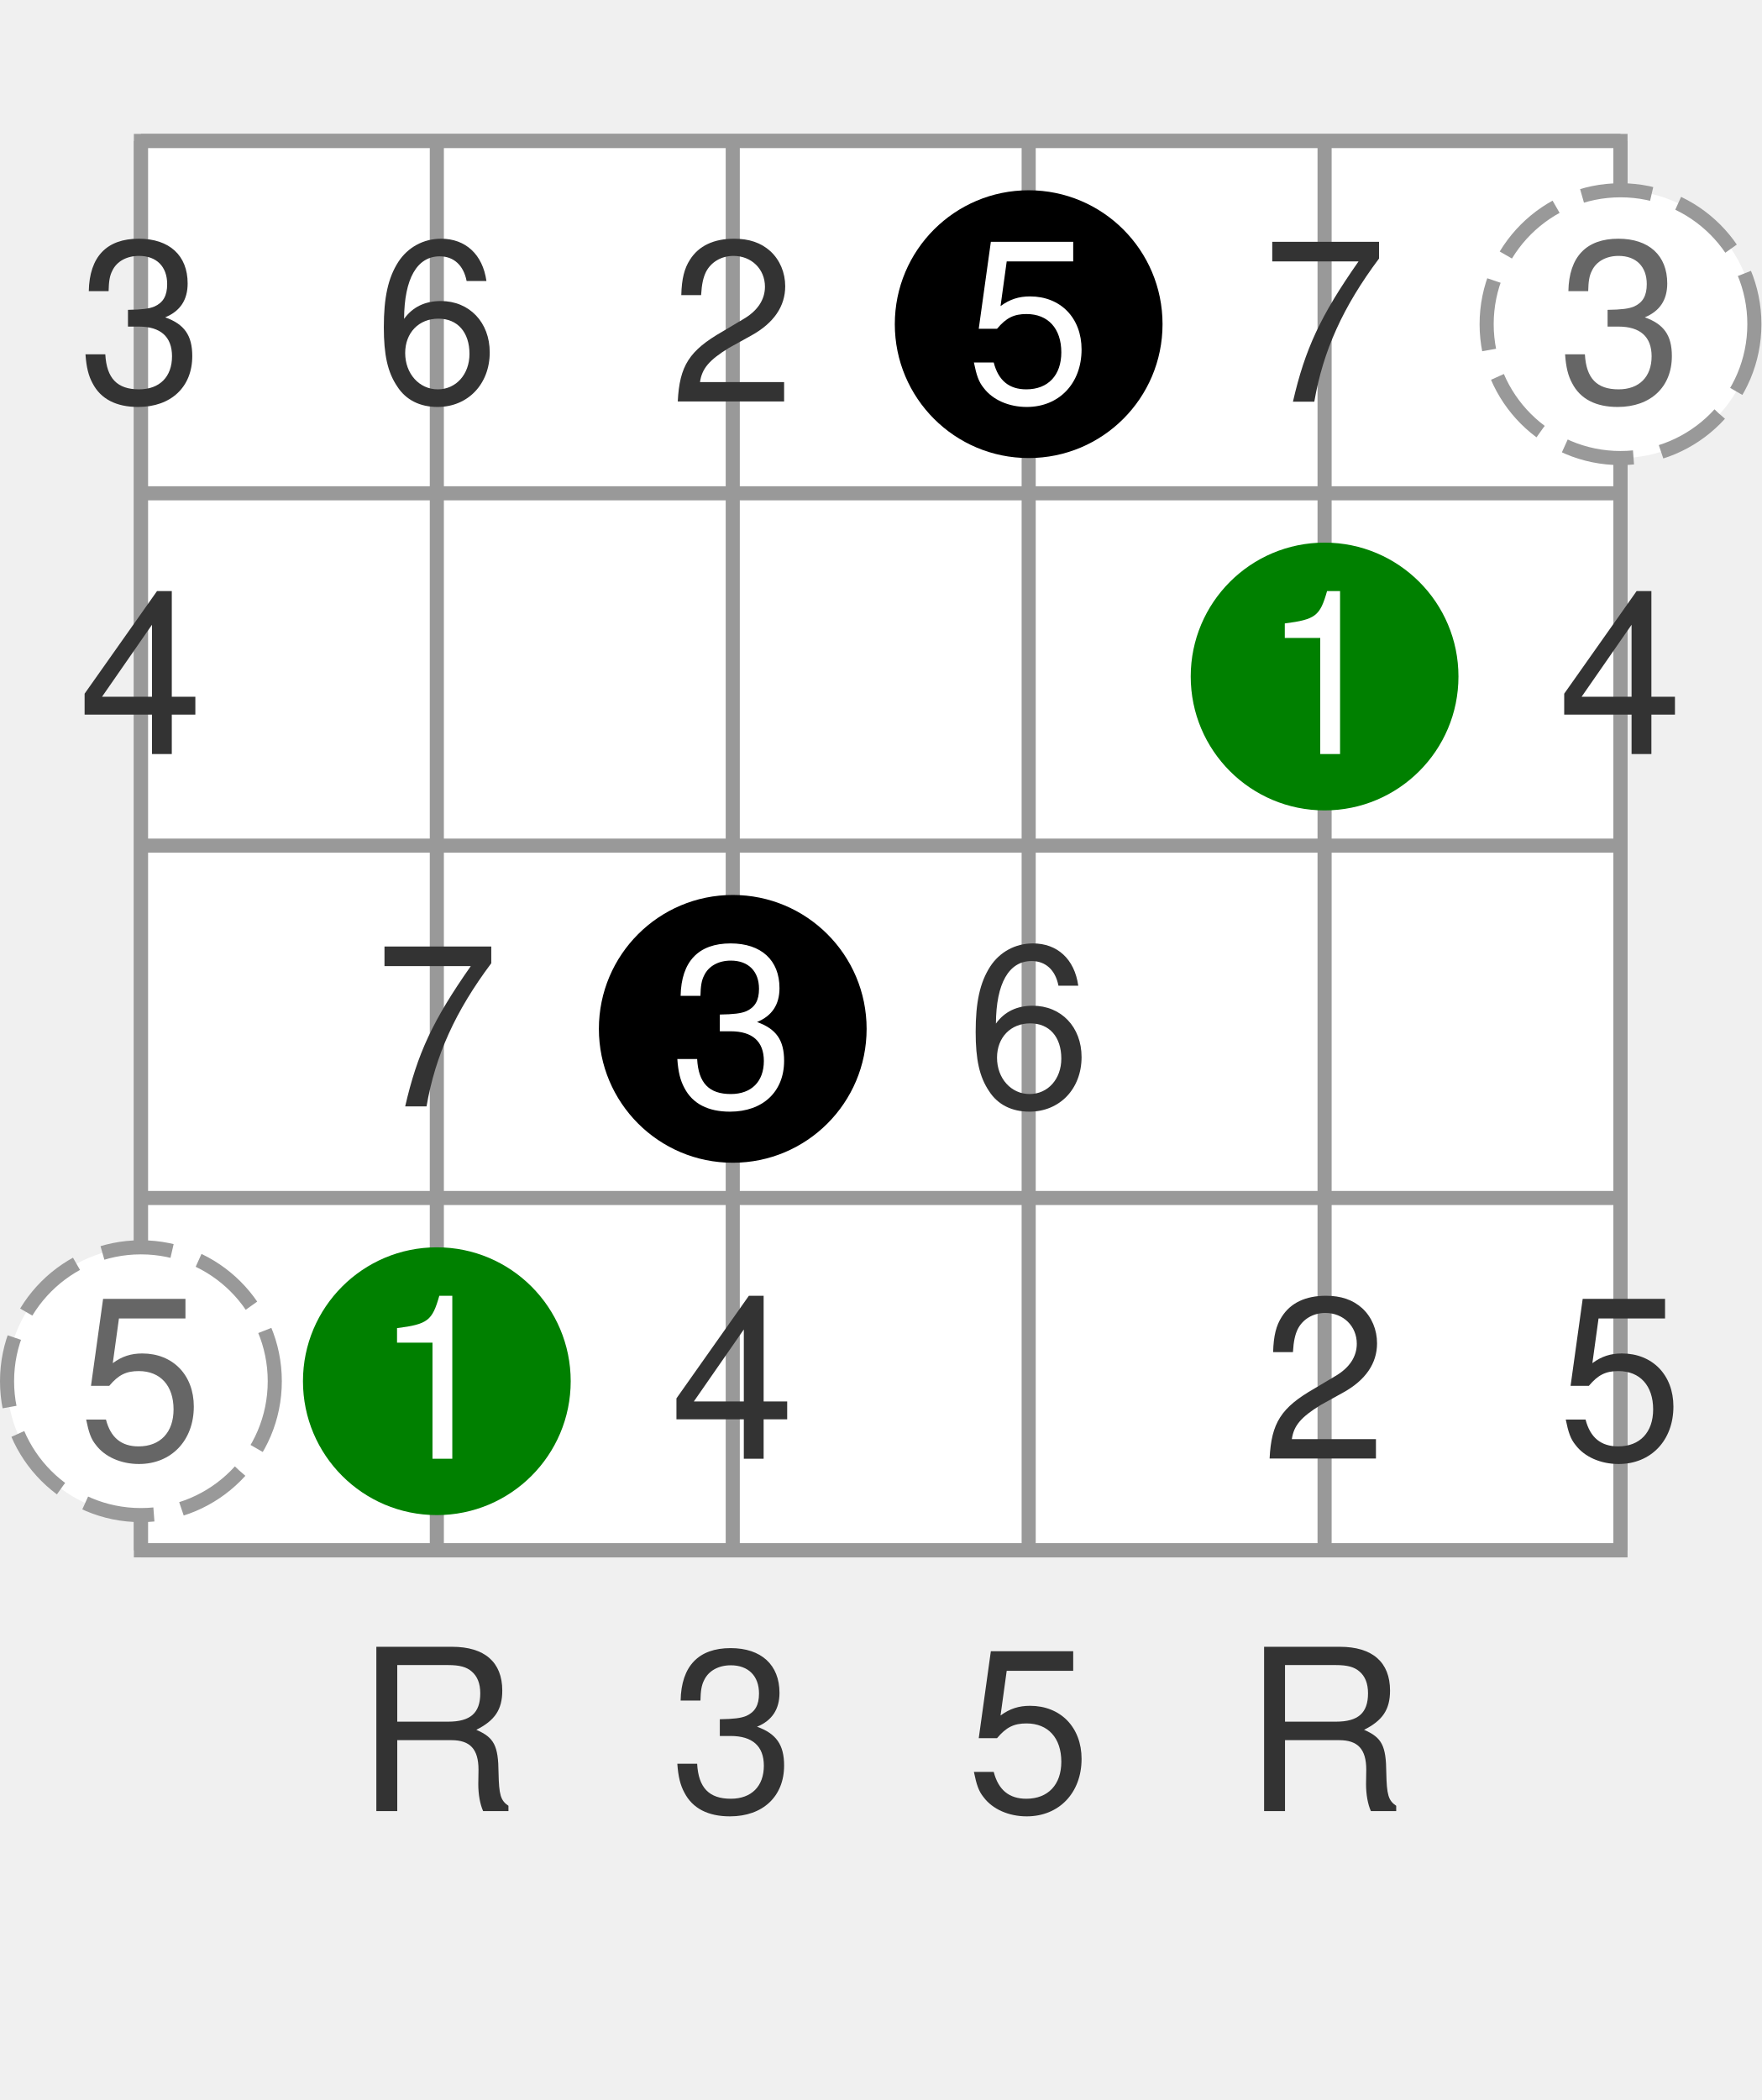
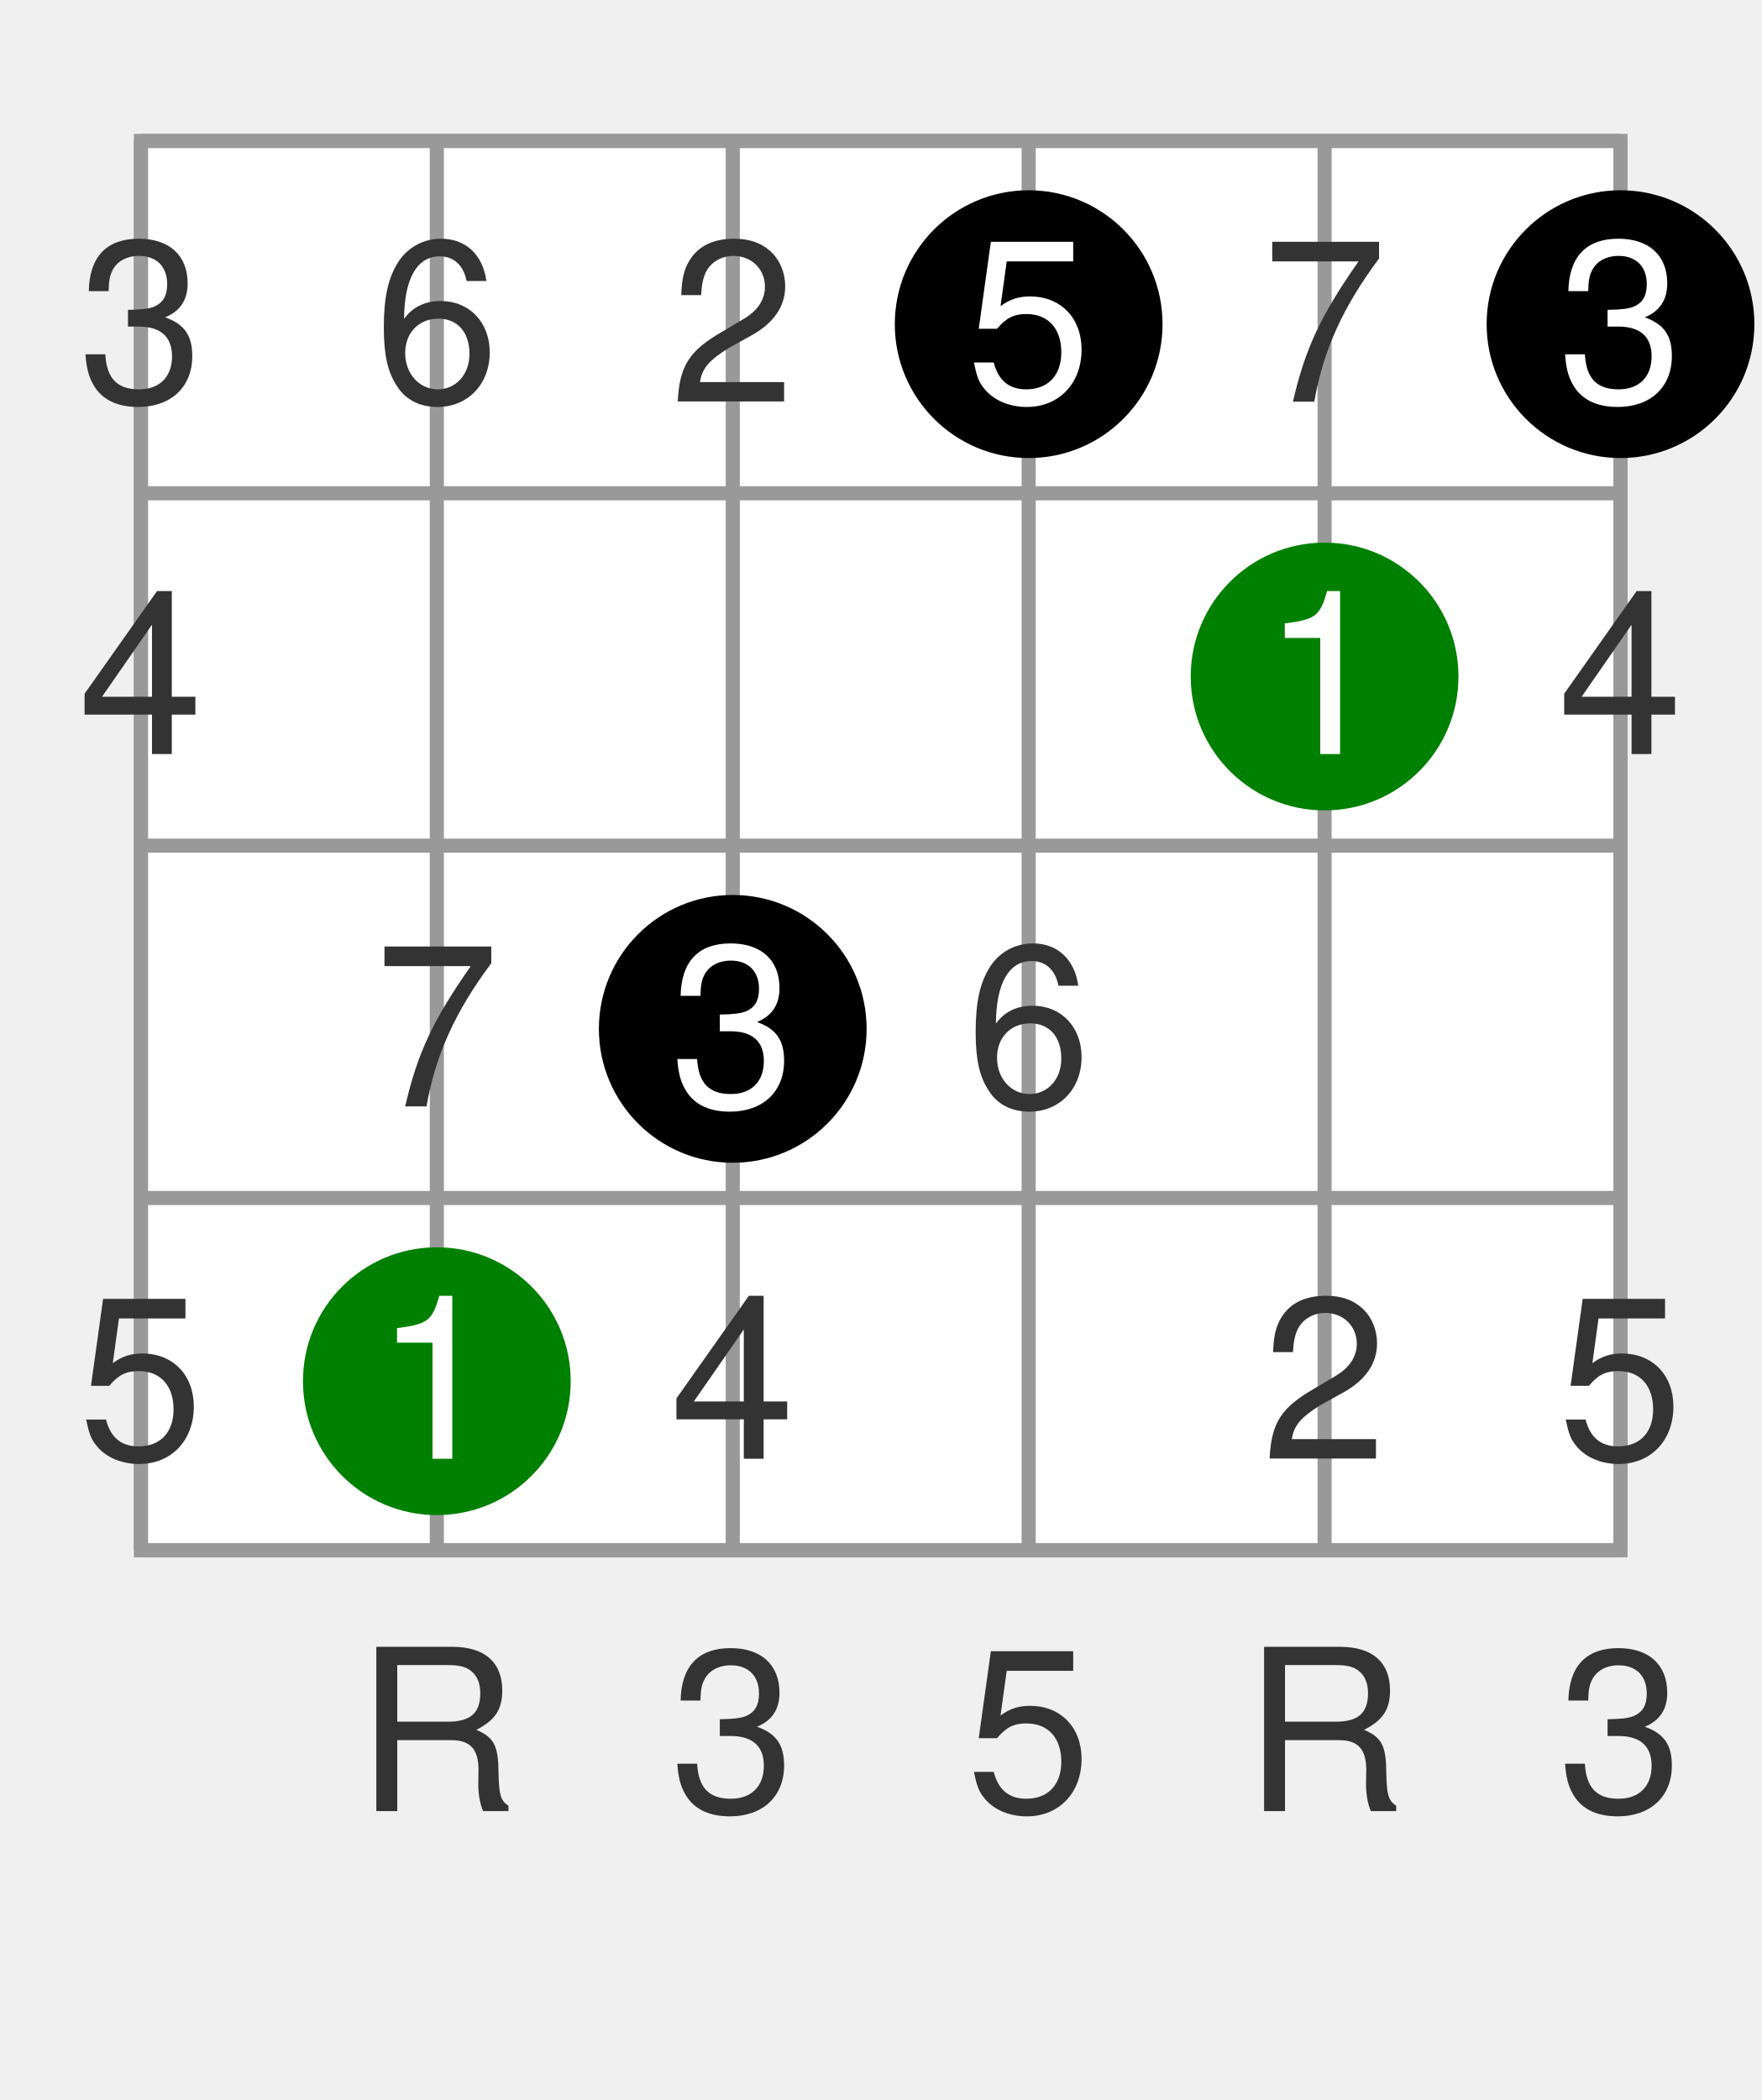
- <svg xmlns="http://www.w3.org/2000/svg" id="diagram-new" class="fbd-diagram" width="100%" viewBox="0 0 125 149" preserveAspectRatio="xMidYMid meet" font-size="16px" data-fbd="{&quot;numStrings&quot;:6,&quot;numFrets&quot;:4,&quot;grid&quot;:[[null,&quot;&quot;,&quot;&quot;,null,null,null,null,null],[null,&quot;3&quot;,&quot;6&quot;,&quot;2&quot;,{&quot;label&quot;:&quot;5&quot;,&quot;dot&quot;:true},&quot;7&quot;,{&quot;label&quot;:&quot;3&quot;,&quot;dot&quot;:true,&quot;class&quot;:&quot;fbd-note-optional&quot;},null],[null,&quot;4&quot;,&quot;&quot;,null,null,{&quot;label&quot;:&quot;1&quot;,&quot;dot&quot;:true,&quot;class&quot;:&quot;fbd-note-root&quot;},&quot;4&quot;,null],[null,null,&quot;7&quot;,{&quot;label&quot;:&quot;3&quot;,&quot;dot&quot;:true},&quot;6&quot;,null,&quot;&quot;,null],[null,{&quot;dot&quot;:true,&quot;class&quot;:&quot;fbd-note-optional&quot;,&quot;label&quot;:&quot;5&quot;},{&quot;label&quot;:&quot;1&quot;,&quot;dot&quot;:true,&quot;class&quot;:&quot;fbd-note-root&quot;},&quot;4&quot;,null,&quot;2&quot;,&quot;5&quot;,null],[null,null,&quot;R&quot;,&quot;3&quot;,&quot;5&quot;,&quot;R&quot;]]}">
+ <svg xmlns="http://www.w3.org/2000/svg" id="diagram-new" class="fbd-diagram" width="100%" viewBox="0 0 125 149" preserveAspectRatio="xMidYMid meet" font-size="16px" data-fbd="{&quot;numStrings&quot;:6,&quot;numFrets&quot;:4,&quot;grid&quot;:[[null,&quot;&quot;,&quot;&quot;,null,null,null,null,null],[null,&quot;3&quot;,&quot;6&quot;,&quot;2&quot;,{&quot;label&quot;:&quot;5&quot;,&quot;dot&quot;:true},&quot;7&quot;,{&quot;label&quot;:&quot;3&quot;,&quot;dot&quot;:true},null],[null,&quot;4&quot;,&quot;&quot;,null,null,{&quot;label&quot;:&quot;1&quot;,&quot;dot&quot;:true,&quot;class&quot;:&quot;fbd-note-root&quot;},&quot;4&quot;,null],[null,null,&quot;7&quot;,{&quot;label&quot;:&quot;3&quot;,&quot;dot&quot;:true},&quot;6&quot;,null,&quot;&quot;,null],[null,&quot;5&quot;,{&quot;label&quot;:&quot;1&quot;,&quot;dot&quot;:true,&quot;class&quot;:&quot;fbd-note-root&quot;},&quot;4&quot;,null,&quot;2&quot;,&quot;5&quot;,null],[null,null,&quot;R&quot;,&quot;3&quot;,&quot;5&quot;,&quot;R&quot;,&quot;3&quot;]]}">
  <style type="text/css">/*  */
 .fbd-grid { stroke: #999; } .fbd-grid-background { fill: #fff; } .fbd-diagram { font-family: "Helvetica Neue",Helvetica,Arial,sans-serif; font-weight: 500; } .fbd-inlays { fill: #f5f5f5; stroke: #ddd; } .fbd-positions text { fill: #333; text-anchor: middle; } .fbd-positions circle + text { fill: #fff; } .fbd-dots { fill: #000; stroke: none; } .fbd-note-footer { font-size: 75%; text-anchor: middle; fill: #000; } .fbd-note-root circle { fill: green; } .fbd-note-optional circle { fill: #fff; stroke: #999; stroke-dasharray: 5,2; } .fbd-note-optional circle + text { fill: #666; } .fbd-note-chromatic circle { fill: #fcc; } .fbd-note-chromatic circle + text { fill: #000; }
/*  */
</style>
  <g class="fbd-grid">
    <rect class="fbd-grid-background" x="10" y="10" width="105" height="100" />
    <path class="fbd-frets" d=" M10 10 h105 M10 35 h105 M10 60 h105 M10 85 h105 M10 110 h105" />
    <path class="fbd-strings" d=" M10 10 v100 M31 10 v100 M52 10 v100 M73 10 v100 M94 10 v100 M115 10 v100" />
  </g>
  <g class="fbd-positions">
    <g class="fbd-pos-1-1">
      <text x="10" y="28.5">3</text>
    </g>
    <g class="fbd-pos-2-1">
      <text x="31" y="28.5">6</text>
    </g>
    <g class="fbd-pos-3-1">
      <text x="52" y="28.5">2</text>
    </g>
    <g class="fbd-pos-4-1">
      <circle cx="73" cy="23" r="9.5" />
      <text x="73" y="28.5">5</text>
    </g>
    <g class="fbd-pos-5-1">
      <text x="94" y="28.5">7</text>
    </g>
-     <g class="fbd-pos-6-1 fbd-note-optional">
+     <g class="fbd-pos-6-1">
      <circle cx="115" cy="23" r="9.5" />
      <text x="115" y="28.5">3</text>
    </g>
    <g class="fbd-pos-1-2">
      <text x="10" y="53.5">4</text>
    </g>
    <g class="fbd-pos-5-2 fbd-note-root">
      <circle cx="94" cy="48" r="9.5" />
      <text x="94" y="53.5">1</text>
    </g>
    <g class="fbd-pos-6-2">
      <text x="115" y="53.5">4</text>
    </g>
    <g class="fbd-pos-2-3">
      <text x="31" y="78.5">7</text>
    </g>
    <g class="fbd-pos-3-3">
      <circle cx="52" cy="73" r="9.5" />
      <text x="52" y="78.5">3</text>
    </g>
    <g class="fbd-pos-4-3">
      <text x="73" y="78.5">6</text>
    </g>
-     <g class="fbd-pos-1-4 fbd-note-optional">
-       <circle cx="10" cy="98" r="9.5" />
+     <g class="fbd-pos-1-4">
      <text x="10" y="103.5">5</text>
    </g>
    <g class="fbd-pos-2-4 fbd-note-root">
      <circle cx="31" cy="98" r="9.5" />
      <text x="31" y="103.5">1</text>
    </g>
    <g class="fbd-pos-3-4">
      <text x="52" y="103.5">4</text>
    </g>
    <g class="fbd-pos-5-4">
      <text x="94" y="103.5">2</text>
    </g>
    <g class="fbd-pos-6-4">
      <text x="115" y="103.5">5</text>
    </g>
    <g class="fbd-pos-2-5">
      <text x="31" y="128.5">R</text>
    </g>
    <g class="fbd-pos-3-5">
      <text x="52" y="128.5">3</text>
    </g>
    <g class="fbd-pos-4-5">
      <text x="73" y="128.5">5</text>
    </g>
    <g class="fbd-pos-5-5">
      <text x="94" y="128.5">R</text>
    </g>
+     <g class="fbd-pos-6-5">
+       <text x="115" y="128.5">3</text>
+     </g>
  </g>
</svg>
